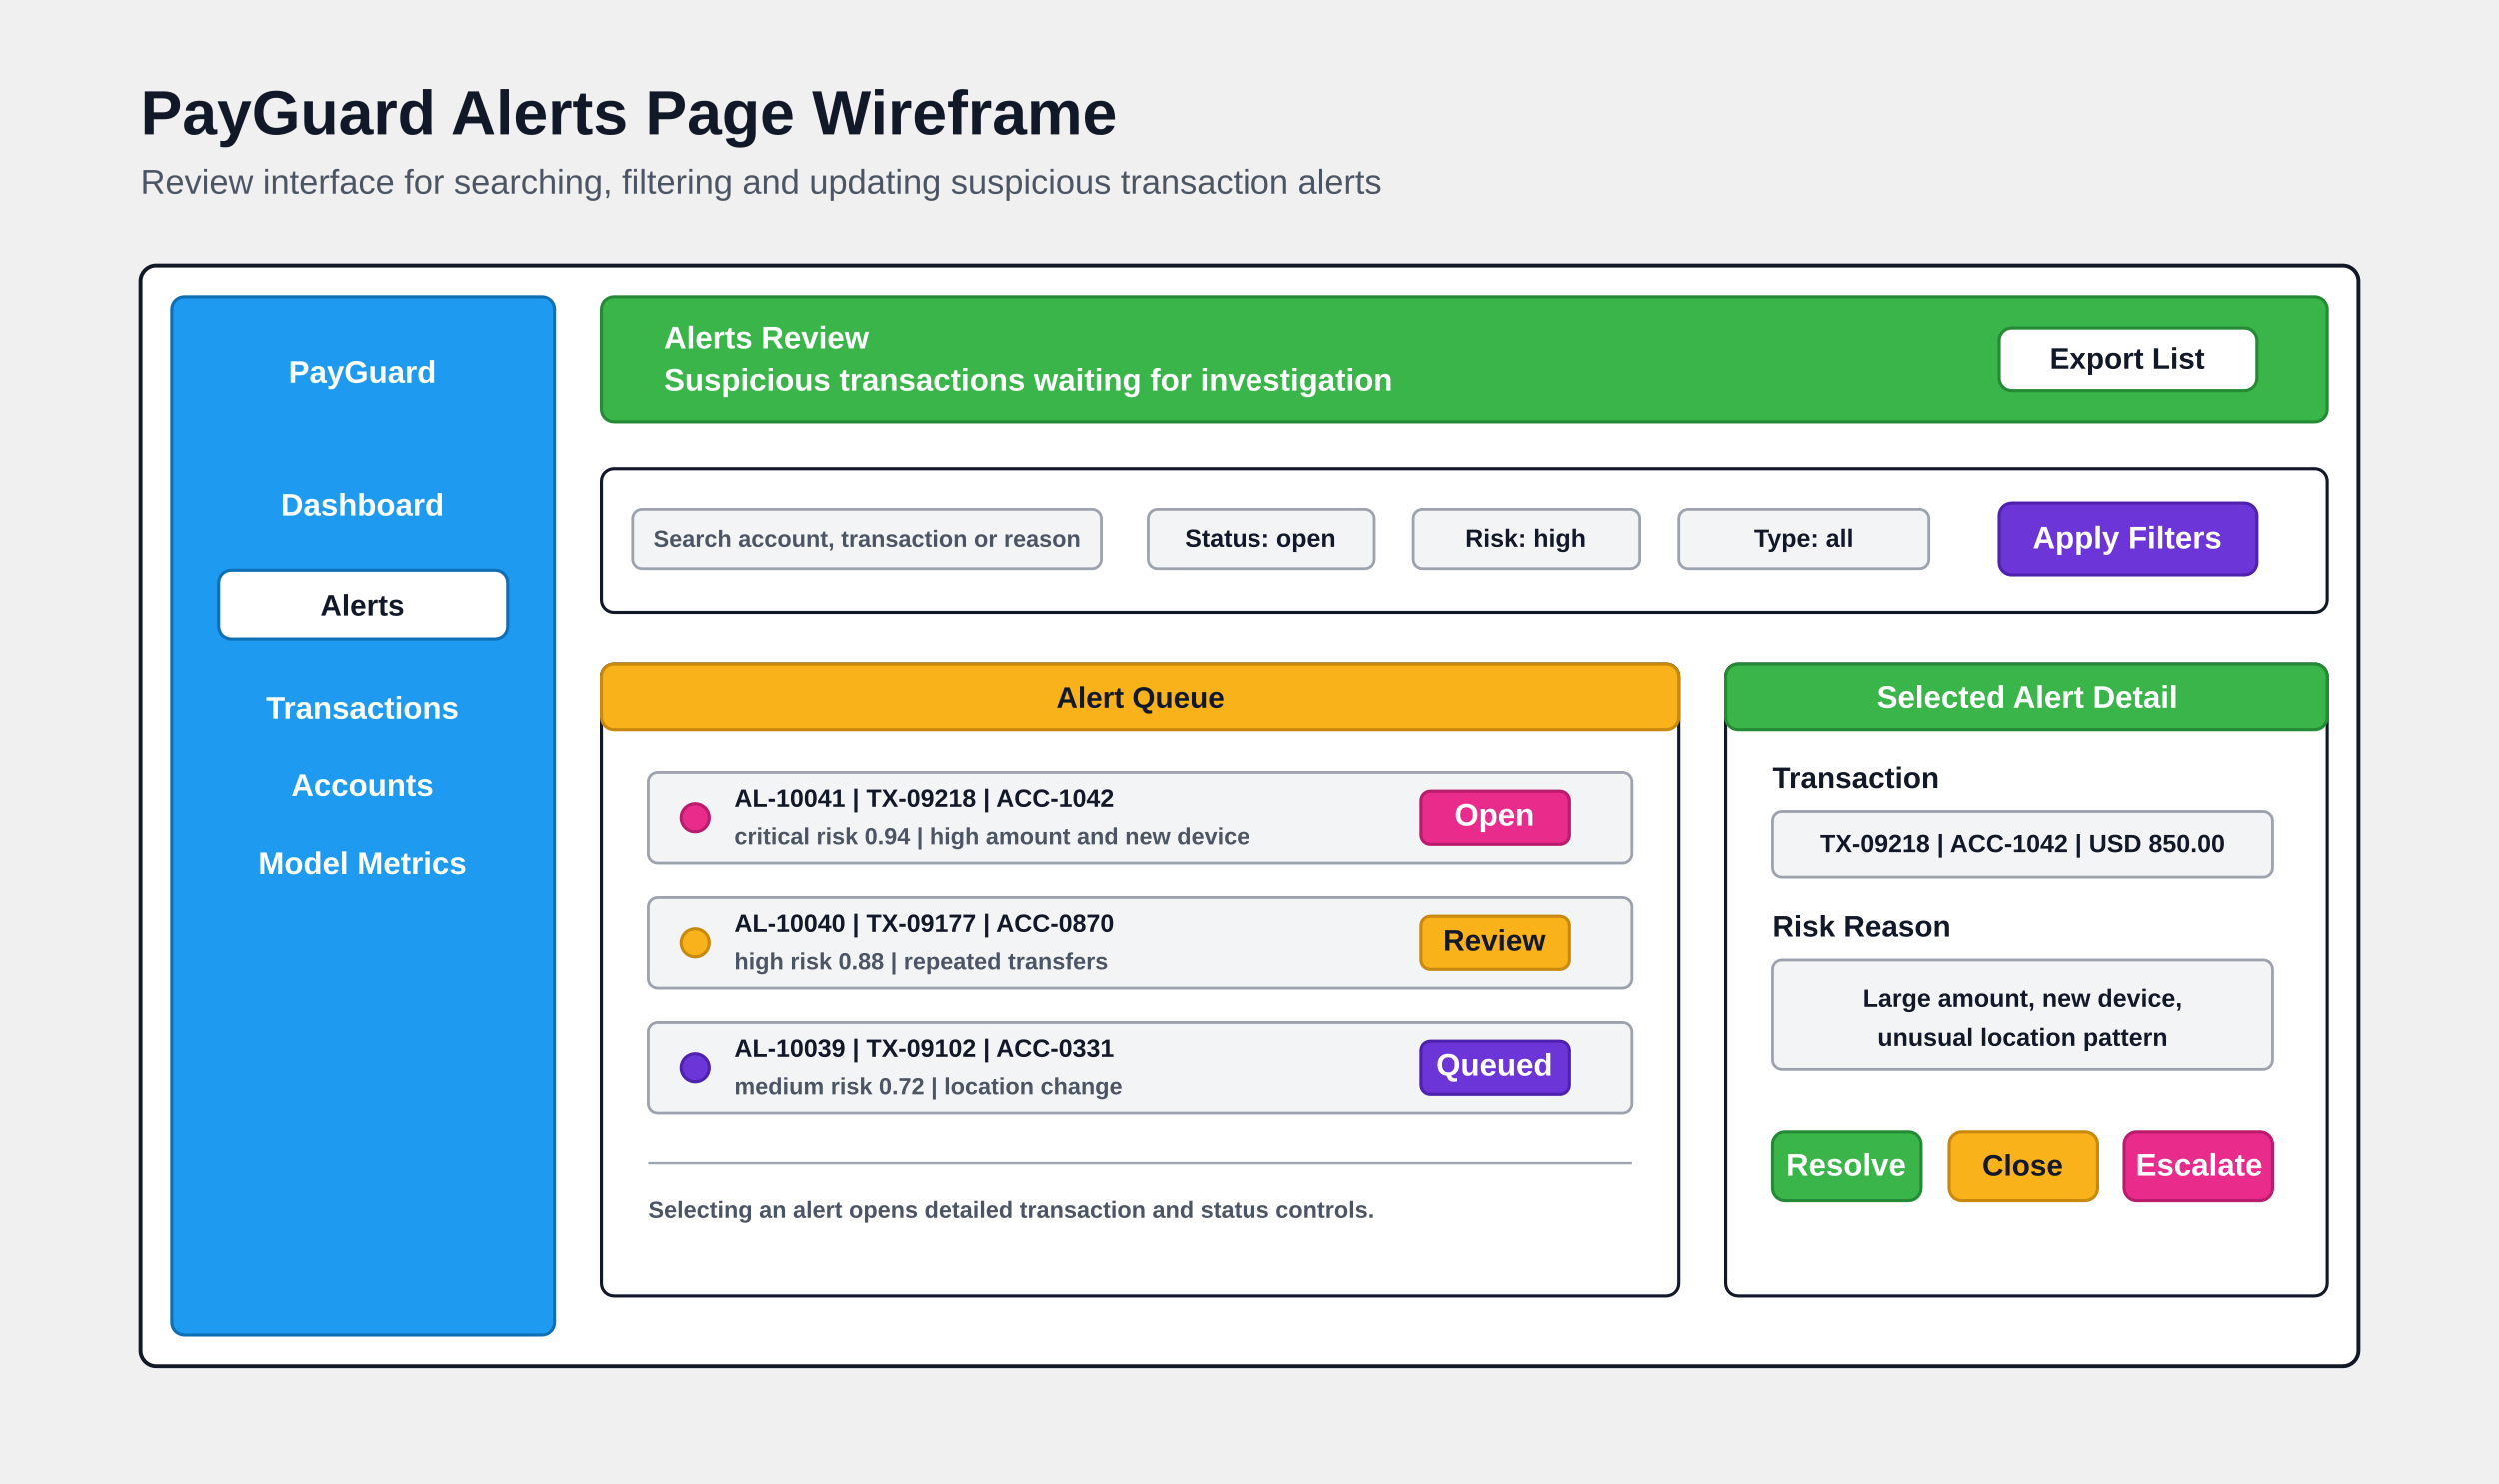
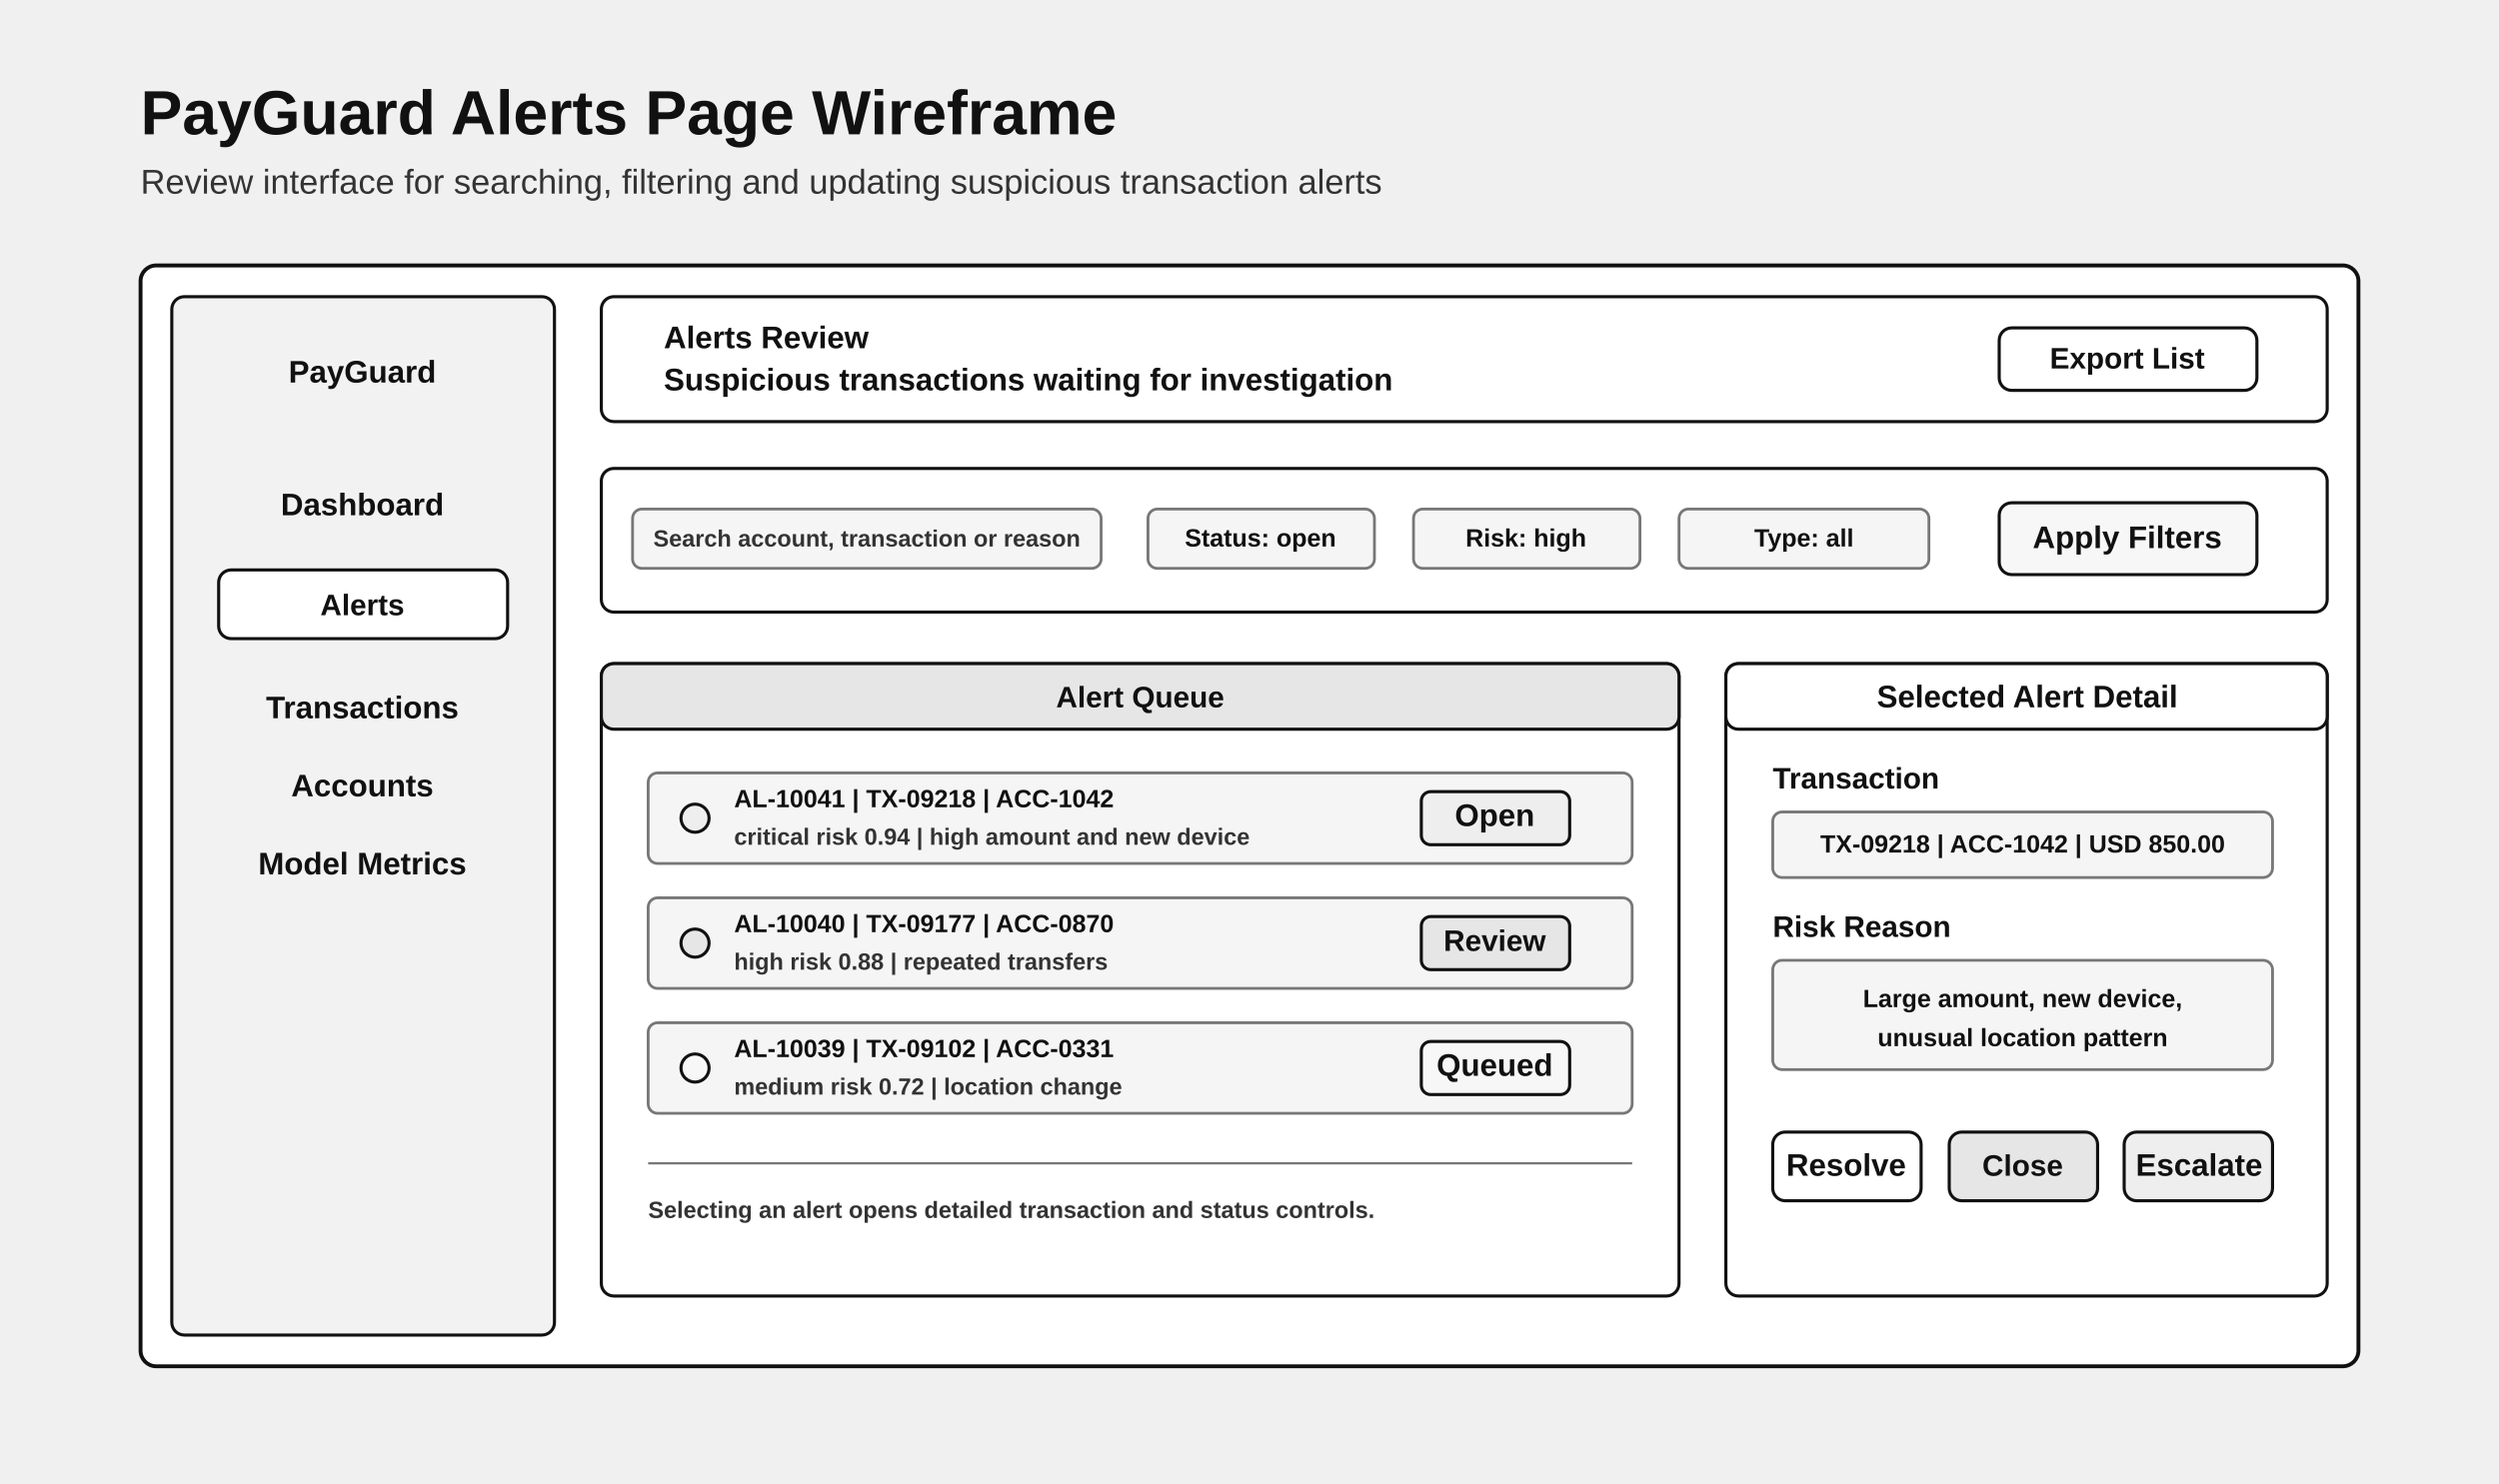
<svg xmlns="http://www.w3.org/2000/svg" width="1600" height="950" viewBox="0 0 1600 950" role="img" aria-labelledby="title desc">
  <defs>
    <style>
-       .title { fill: #111827; font-family: Calibri, Arial, sans-serif; font-size: 40px; font-weight: 700; }
-       .subtitle { fill: #4b5563; font-family: Calibri, Arial, sans-serif; font-size: 22px; }
-       .frame { fill: #ffffff; stroke: #111827; stroke-width: 2.5; }
-       .sidebar { fill: #1e9bf0; stroke: #0f6fb5; stroke-width: 2; }
-       .header { fill: #39b54a; stroke: #258a35; stroke-width: 2; }
-       .card { fill: #ffffff; stroke: #111827; stroke-width: 2; }
-       .orange { fill: #f9b21a; stroke: #c8890d; stroke-width: 2; }
-       .purple { fill: #6b35d8; stroke: #4e22ad; stroke-width: 2; }
-       .pink { fill: #e92b8b; stroke: #b91c6b; stroke-width: 2; }
-       .light { fill: #f3f4f6; stroke: #9ca3af; stroke-width: 1.8; }
-       .textLight { fill: #ffffff; font-family: Calibri, Arial, sans-serif; font-size: 20px; font-weight: 700; }
-       .textDark { fill: #111827; font-family: Calibri, Arial, sans-serif; font-size: 19px; font-weight: 700; }
-       .small { fill: #111827; font-family: Calibri, Arial, sans-serif; font-size: 16px; font-weight: 600; }
-       .muted { fill: #4b5563; font-family: Calibri, Arial, sans-serif; font-size: 15px; font-weight: 600; }
-       .thin { stroke: #9ca3af; stroke-width: 1.5; fill: none; }
+       .title { fill: #111111; font-family: Calibri, Arial, sans-serif; font-size: 40px; font-weight: 700; }
+       .subtitle { fill: #333333; font-family: Calibri, Arial, sans-serif; font-size: 22px; }
+       .frame { fill: #ffffff; stroke: #111111; stroke-width: 2.5; }
+       .sidebar { fill: #f2f2f2; stroke: #111111; stroke-width: 2; }
+       .header { fill: #ffffff; stroke: #111111; stroke-width: 2; }
+       .card { fill: #ffffff; stroke: #111111; stroke-width: 2; }
+       .orange { fill: #e6e6e6; stroke: #111111; stroke-width: 2; }
+       .purple { fill: #f7f7f7; stroke: #111111; stroke-width: 2; }
+       .pink { fill: #eeeeee; stroke: #111111; stroke-width: 2; }
+       .light { fill: #f5f5f5; stroke: #777777; stroke-width: 1.8; }
+       .textLight { fill: #111111; font-family: Calibri, Arial, sans-serif; font-size: 20px; font-weight: 700; }
+       .textDark { fill: #111111; font-family: Calibri, Arial, sans-serif; font-size: 19px; font-weight: 700; }
+       .small { fill: #111111; font-family: Calibri, Arial, sans-serif; font-size: 16px; font-weight: 600; }
+       .muted { fill: #333333; font-family: Calibri, Arial, sans-serif; font-size: 15px; font-weight: 600; }
+       .thin { stroke: #777777; stroke-width: 1.5; fill: none; }
    </style>
  </defs>
  <text x="90" y="86" class="title">PayGuard Alerts Page Wireframe</text>
  <text x="90" y="124" class="subtitle">Review interface for searching, filtering and updating suspicious transaction alerts</text>
  <rect x="90" y="170" width="1420" height="705" rx="10" class="frame" />
  <rect x="110" y="190" width="245" height="665" rx="8" class="sidebar" />
  <text x="232" y="245" class="textLight" text-anchor="middle">PayGuard</text>
  <text x="232" y="330" class="textLight" text-anchor="middle">Dashboard</text>
-   <rect x="140" y="365" width="185" height="44" rx="8" fill="#ffffff" stroke="#0f6fb5" stroke-width="2" />
+   <rect x="140" y="365" width="185" height="44" rx="8" fill="#ffffff" stroke="#111111" stroke-width="2" />
  <text x="232" y="394" class="textDark" text-anchor="middle">Alerts</text>
  <text x="232" y="460" class="textLight" text-anchor="middle">Transactions</text>
  <text x="232" y="510" class="textLight" text-anchor="middle">Accounts</text>
  <text x="232" y="560" class="textLight" text-anchor="middle">Model Metrics</text>
  <rect x="385" y="190" width="1105" height="80" rx="8" class="header" />
  <text x="425" y="223" class="textLight">Alerts Review</text>
  <text x="425" y="250" class="textLight">Suspicious transactions waiting for investigation</text>
-   <rect x="1280" y="210" width="165" height="40" rx="8" fill="#ffffff" stroke="#258a35" stroke-width="2" />
+   <rect x="1280" y="210" width="165" height="40" rx="8" fill="#ffffff" stroke="#111111" stroke-width="2" />
  <text x="1362" y="236" class="textDark" text-anchor="middle">Export List</text>
  <rect x="385" y="300" width="1105" height="92" rx="8" class="card" />
  <rect x="405" y="326" width="300" height="38" rx="6" class="light" />
  <text x="555" y="350" class="muted" text-anchor="middle">Search account, transaction or reason</text>
  <rect x="735" y="326" width="145" height="38" rx="6" class="light" />
  <text x="807" y="350" class="small" text-anchor="middle">Status: open</text>
  <rect x="905" y="326" width="145" height="38" rx="6" class="light" />
  <text x="977" y="350" class="small" text-anchor="middle">Risk: high</text>
  <rect x="1075" y="326" width="160" height="38" rx="6" class="light" />
  <text x="1155" y="350" class="small" text-anchor="middle">Type: all</text>
  <rect x="1280" y="322" width="165" height="46" rx="8" class="purple" />
  <text x="1362" y="351" class="textLight" text-anchor="middle">Apply Filters</text>
  <rect x="385" y="425" width="690" height="405" rx="8" class="card" />
  <rect x="385" y="425" width="690" height="42" rx="8" class="orange" />
  <text x="730" y="453" class="textDark" text-anchor="middle">Alert Queue</text>
  <rect x="415" y="495" width="630" height="58" rx="6" class="light" />
  <circle cx="445" cy="524" r="9" class="pink" />
  <text x="470" y="517" class="small">AL-10041 | TX-09218 | ACC-1042</text>
  <text x="470" y="541" class="muted">critical risk 0.94 | high amount and new device</text>
  <rect x="910" y="507" width="95" height="34" rx="6" class="pink" />
  <text x="957" y="529" class="textLight" text-anchor="middle">Open</text>
  <rect x="415" y="575" width="630" height="58" rx="6" class="light" />
  <circle cx="445" cy="604" r="9" class="orange" />
  <text x="470" y="597" class="small">AL-10040 | TX-09177 | ACC-0870</text>
  <text x="470" y="621" class="muted">high risk 0.88 | repeated transfers</text>
  <rect x="910" y="587" width="95" height="34" rx="6" class="orange" />
  <text x="957" y="609" class="textDark" text-anchor="middle">Review</text>
  <rect x="415" y="655" width="630" height="58" rx="6" class="light" />
  <circle cx="445" cy="684" r="9" class="purple" />
  <text x="470" y="677" class="small">AL-10039 | TX-09102 | ACC-0331</text>
  <text x="470" y="701" class="muted">medium risk 0.72 | location change</text>
  <rect x="910" y="667" width="95" height="34" rx="6" class="purple" />
  <text x="957" y="689" class="textLight" text-anchor="middle">Queued</text>
  <line x1="415" y1="745" x2="1045" y2="745" class="thin" />
  <text x="415" y="780" class="muted">Selecting an alert opens detailed transaction and status controls.</text>
  <rect x="1105" y="425" width="385" height="405" rx="8" class="card" />
  <rect x="1105" y="425" width="385" height="42" rx="8" class="header" />
  <text x="1298" y="453" class="textLight" text-anchor="middle">Selected Alert Detail</text>
  <text x="1135" y="505" class="textDark">Transaction</text>
  <rect x="1135" y="520" width="320" height="42" rx="6" class="light" />
  <text x="1295" y="546" class="small" text-anchor="middle">TX-09218 | ACC-1042 | USD 850.00</text>
  <text x="1135" y="600" class="textDark">Risk Reason</text>
  <rect x="1135" y="615" width="320" height="70" rx="6" class="light" />
  <text x="1295" y="645" class="small" text-anchor="middle">Large amount, new device,</text>
  <text x="1295" y="670" class="small" text-anchor="middle">unusual location pattern</text>
  <rect x="1135" y="725" width="95" height="44" rx="8" class="header" />
  <text x="1182" y="753" class="textLight" text-anchor="middle">Resolve</text>
  <rect x="1248" y="725" width="95" height="44" rx="8" class="orange" />
  <text x="1295" y="753" class="textDark" text-anchor="middle">Close</text>
  <rect x="1360" y="725" width="95" height="44" rx="8" class="pink" />
  <text x="1408" y="753" class="textLight" text-anchor="middle">Escalate</text>
</svg>
